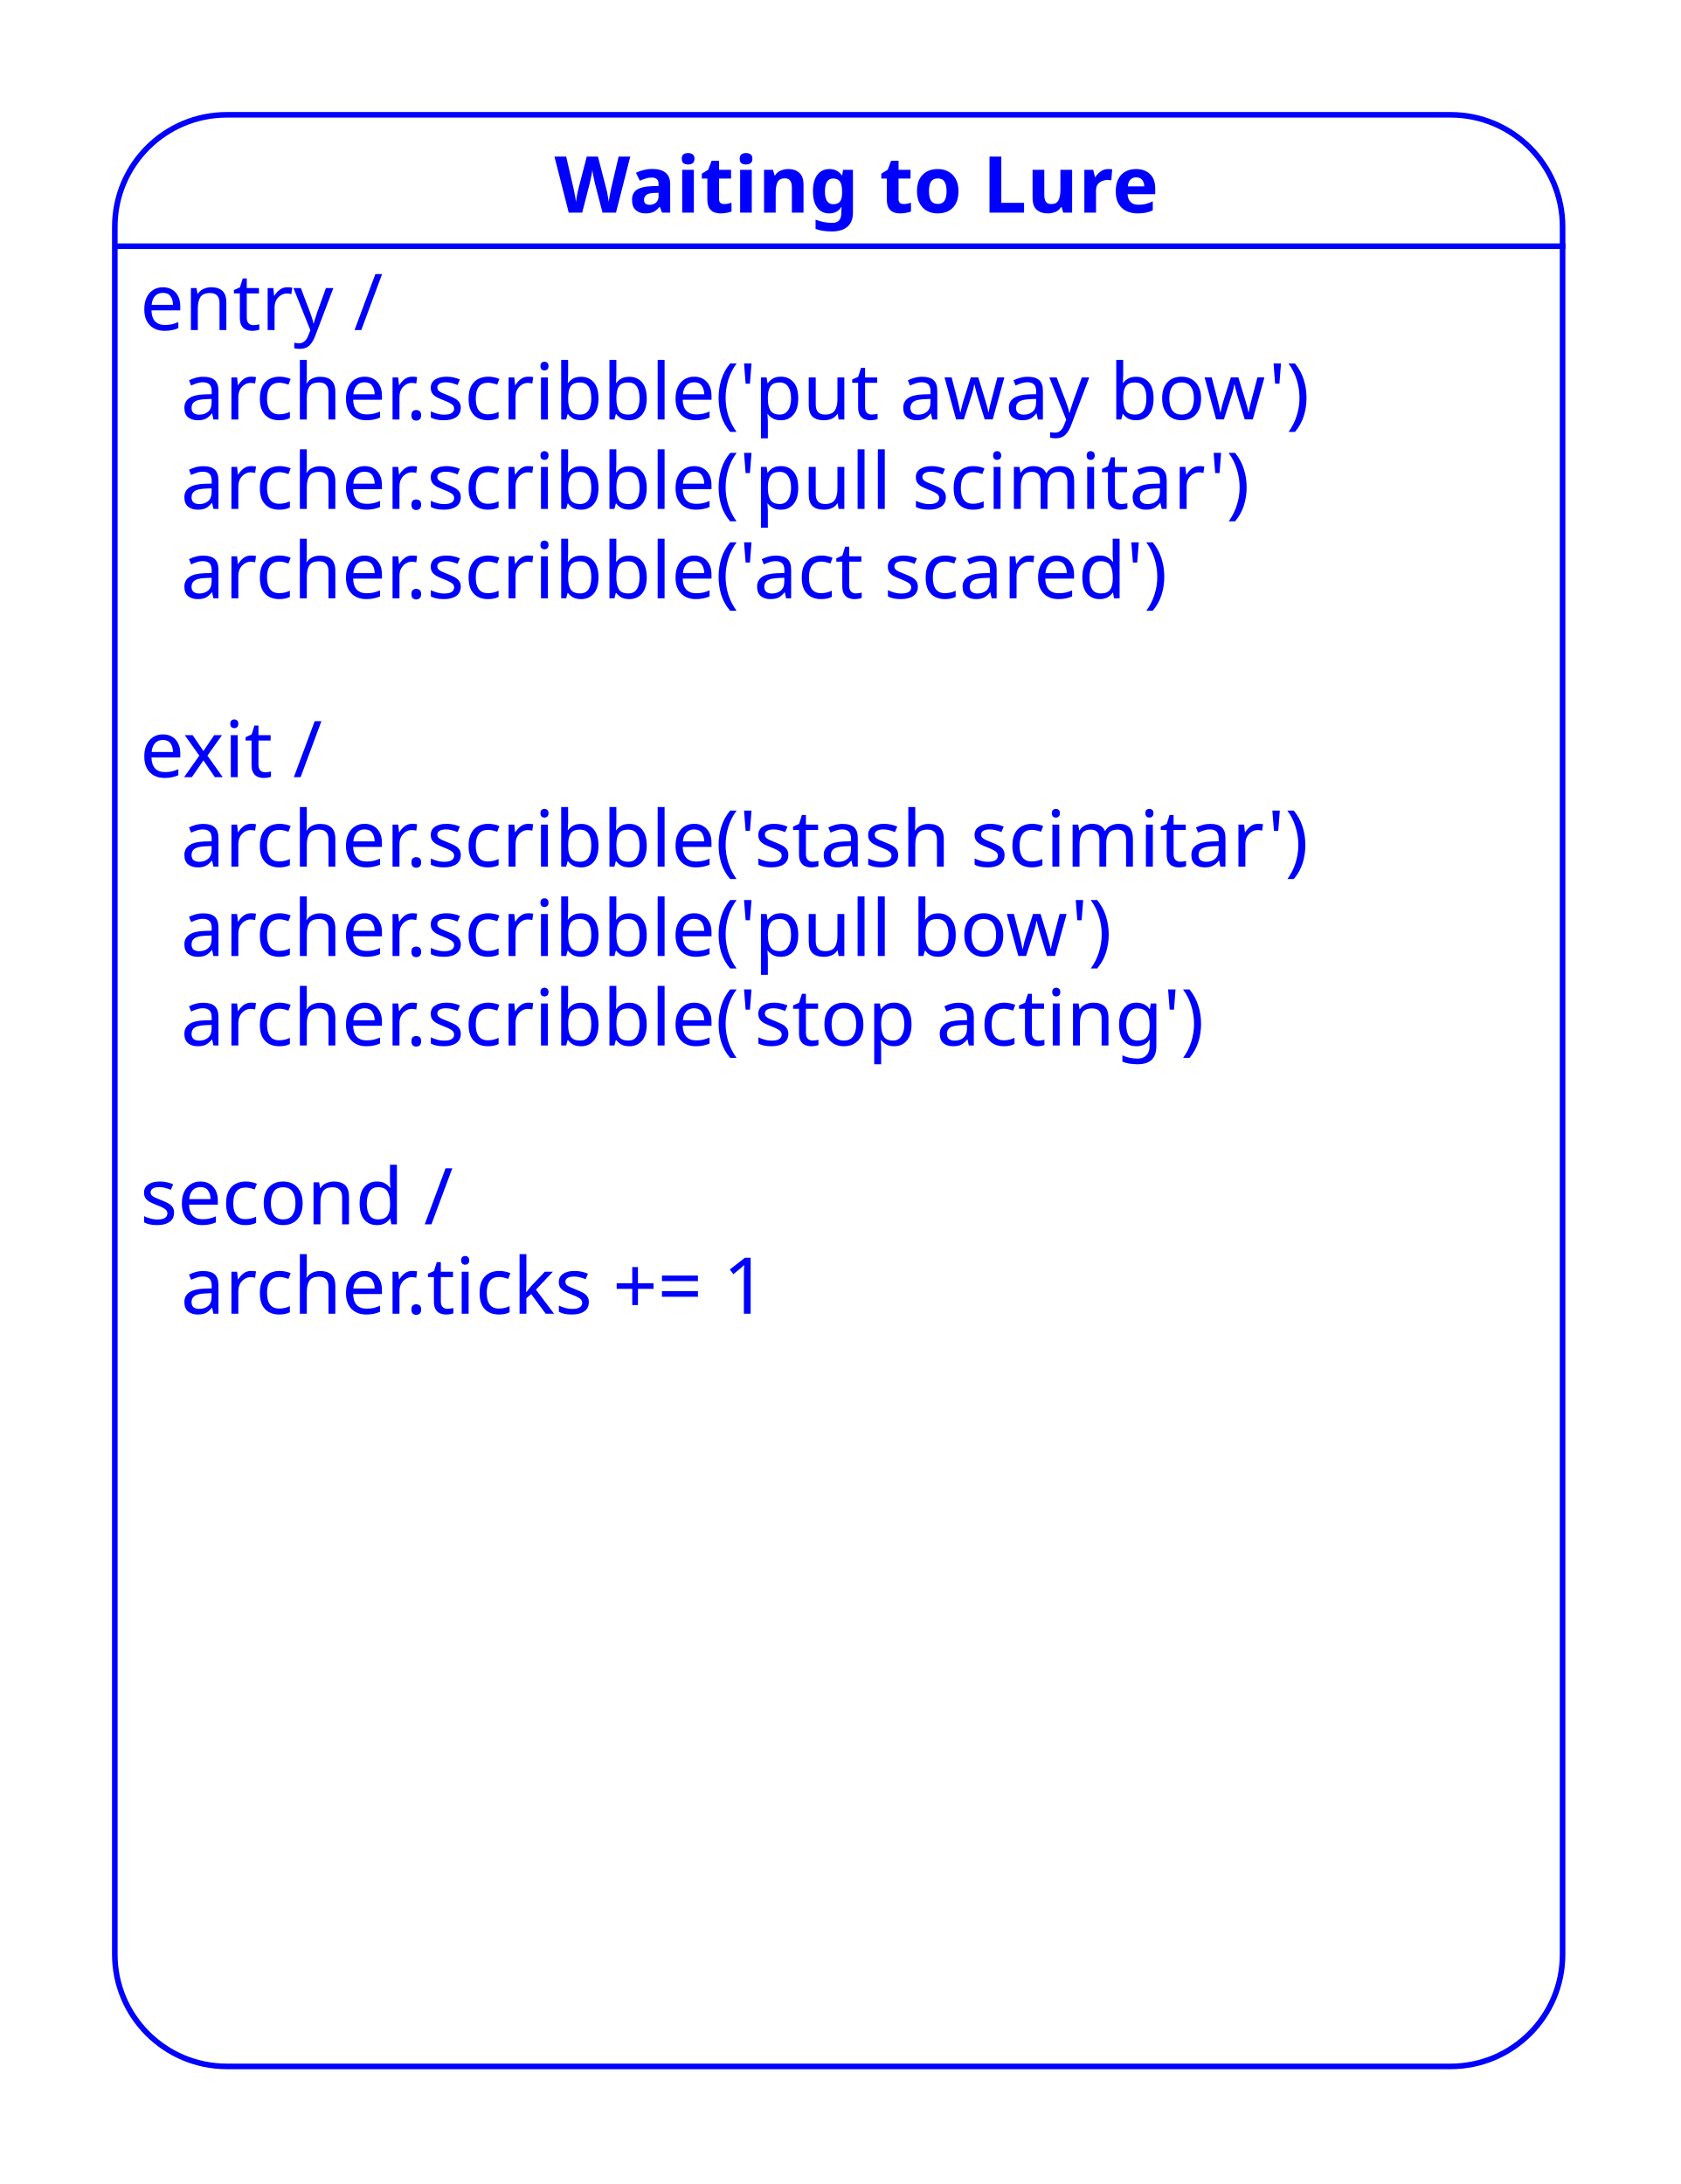
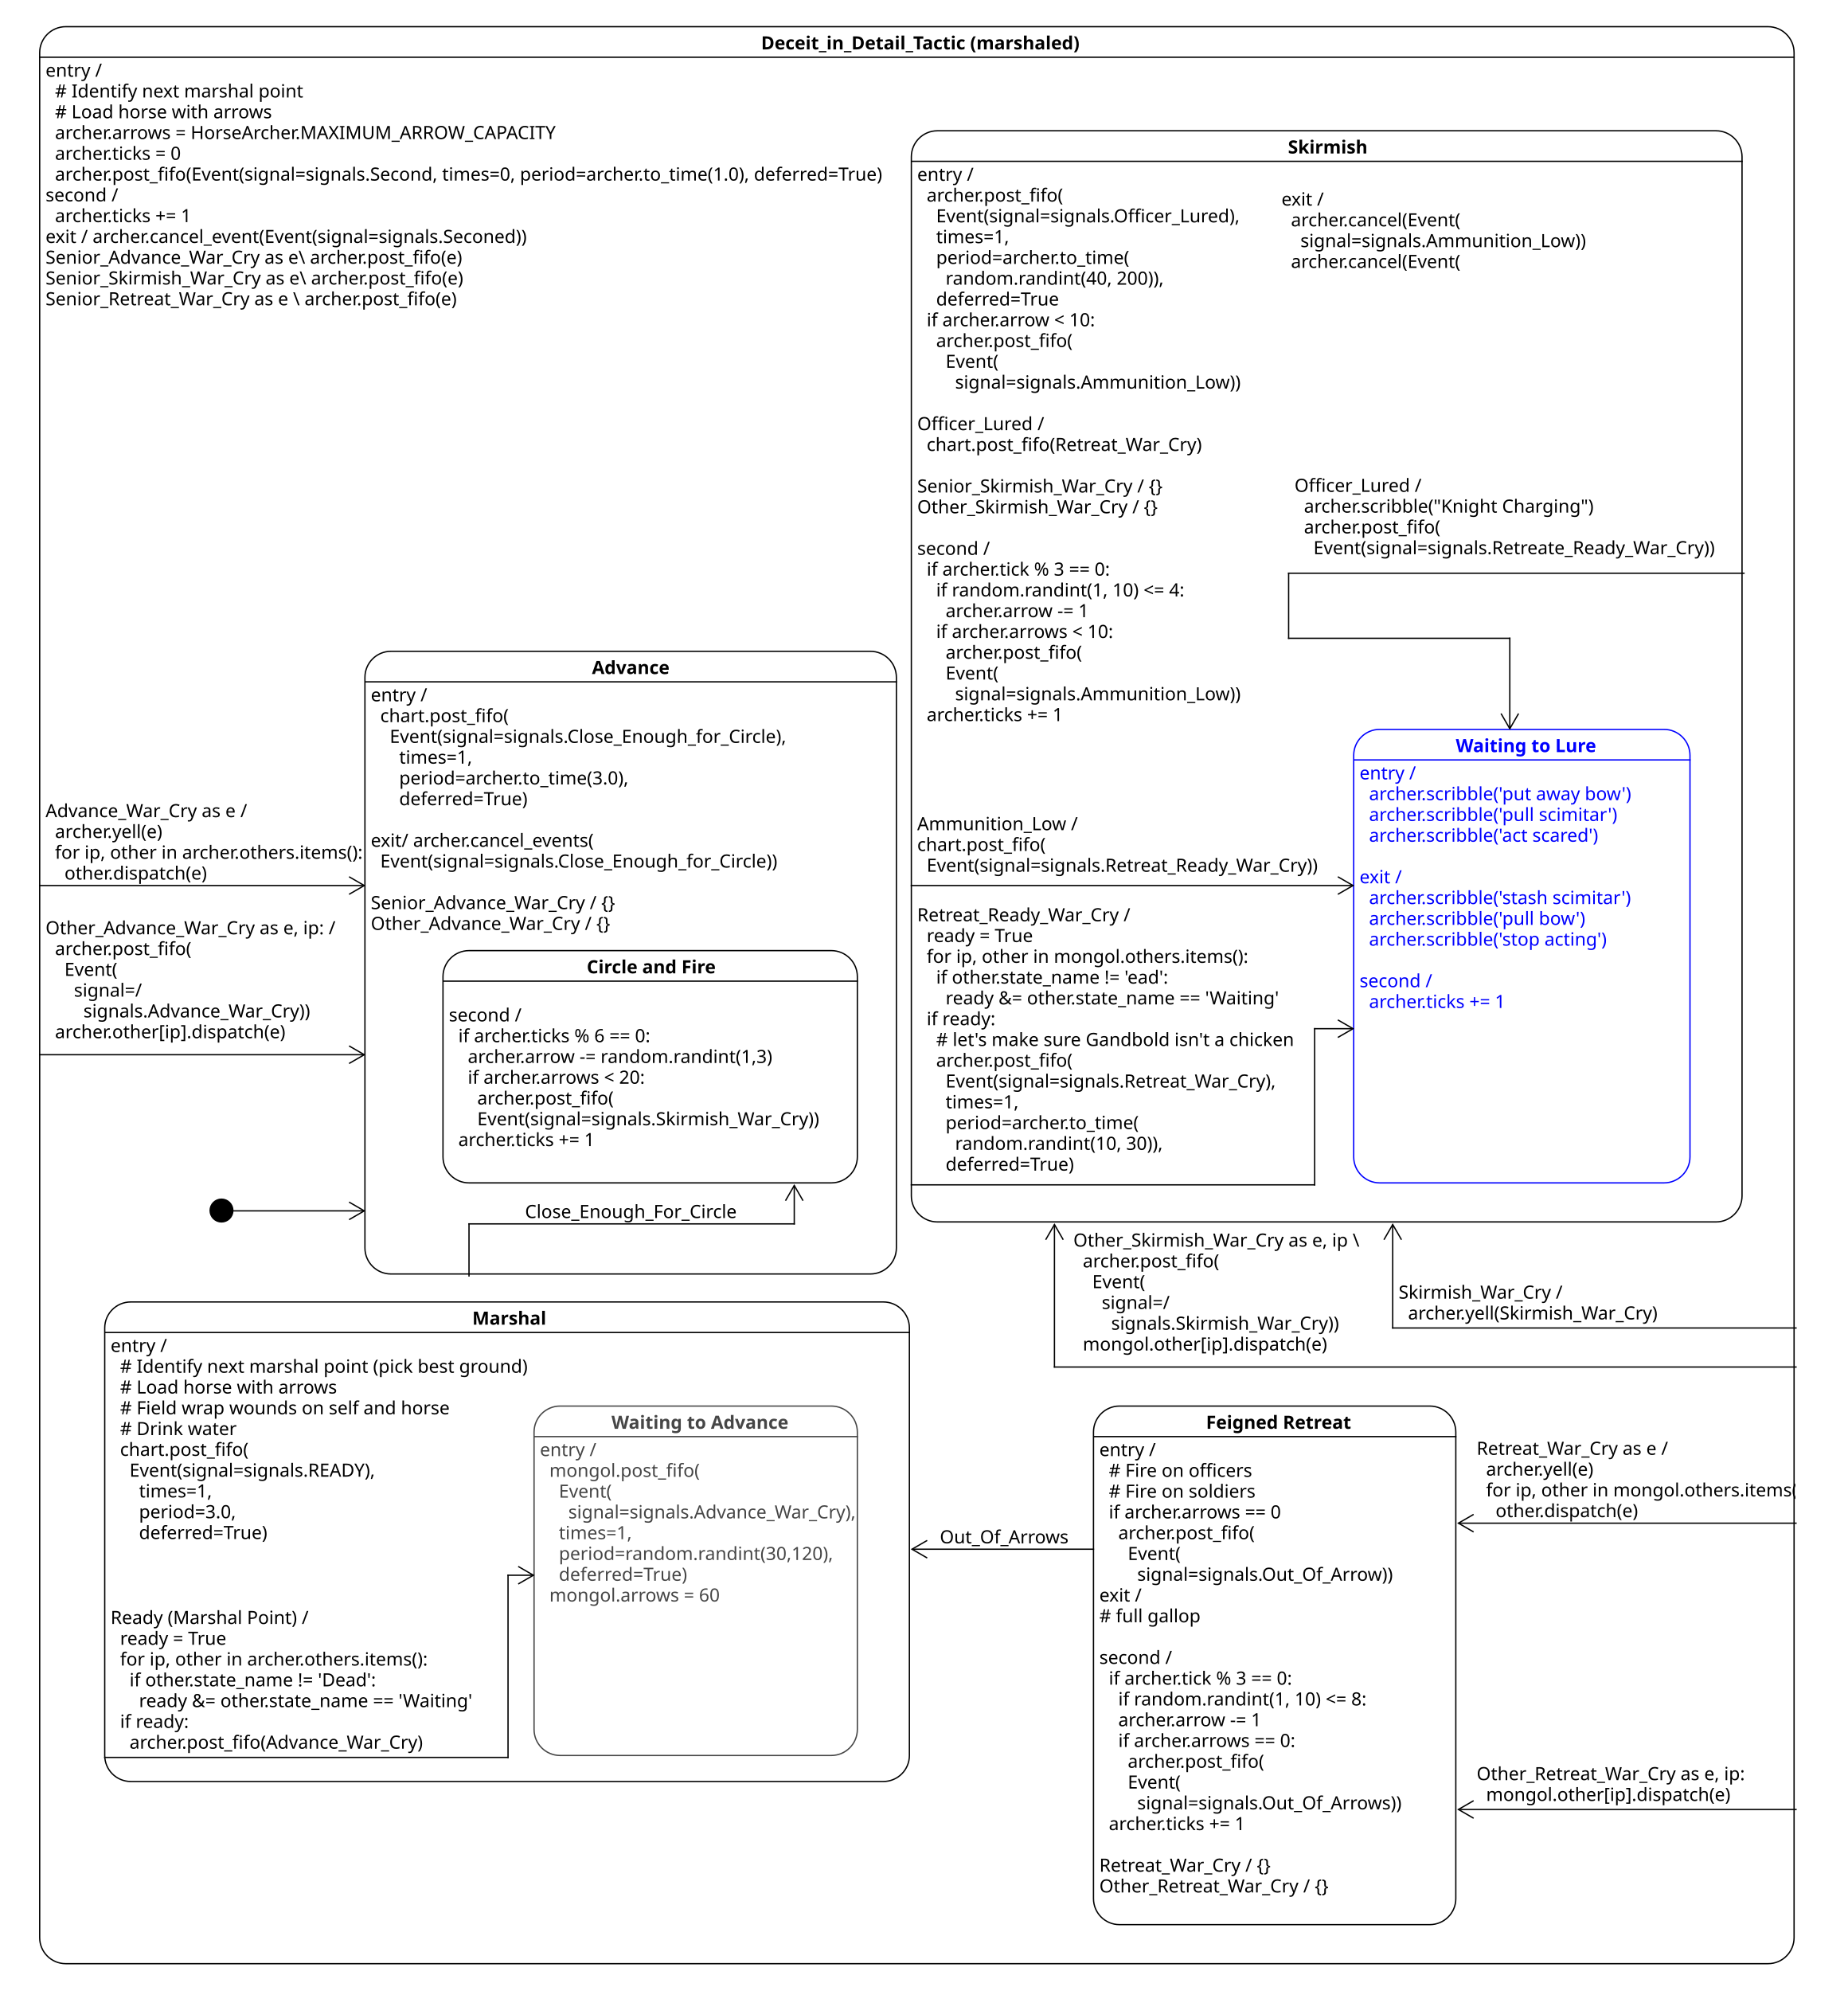
- <svg xmlns="http://www.w3.org/2000/svg" fill-opacity="1" color-rendering="auto" color-interpolation="auto" text-rendering="auto" stroke="black" stroke-linecap="square" width="300" stroke-miterlimit="10" shape-rendering="auto" stroke-opacity="1" fill="black" stroke-dasharray="none" font-weight="normal" stroke-width="1" viewBox="1070 520 300 390" height="390" font-family="'Dialog'" font-style="normal" stroke-linejoin="miter" font-size="12px" stroke-dashoffset="0" image-rendering="auto">
+ <svg xmlns="http://www.w3.org/2000/svg" fill-opacity="1" color-rendering="auto" color-interpolation="auto" text-rendering="auto" stroke="black" stroke-linecap="square" width="1420" stroke-miterlimit="10" shape-rendering="auto" stroke-opacity="1" fill="black" stroke-dasharray="none" font-weight="normal" stroke-width="1" viewBox="50 -20 1420 1530" height="1530" font-family="'Dialog'" font-style="normal" stroke-linejoin="miter" font-size="12px" stroke-dashoffset="0" image-rendering="auto">
  <defs id="genericDefs" />
  <g>
    <defs id="defs1">
      <clipPath clipPathUnits="userSpaceOnUse" id="clipPath1">
        <path d="M0 0 L2147483647 0 L2147483647 2147483647 L0 2147483647 L0 0 Z" />
      </clipPath>
      <clipPath clipPathUnits="userSpaceOnUse" id="clipPath2">
+         <path d="M0 0 L0 80 L350 80 L350 0 Z" />
+       </clipPath>
+       <clipPath clipPathUnits="userSpaceOnUse" id="clipPath3">
+         <path d="M0 0 L0 130 L320 130 L320 0 Z" />
+       </clipPath>
+       <clipPath clipPathUnits="userSpaceOnUse" id="clipPath4">
+         <path d="M0 0 L0 220 L320 220 L320 0 Z" />
+       </clipPath>
+       <clipPath clipPathUnits="userSpaceOnUse" id="clipPath5">
+         <path d="M0 0 L0 140 L250 140 L250 0 Z" />
+       </clipPath>
+       <clipPath clipPathUnits="userSpaceOnUse" id="clipPath6">
+         <path d="M0 0 L0 60 L230 60 L230 0 Z" />
+       </clipPath>
+       <clipPath clipPathUnits="userSpaceOnUse" id="clipPath7">
+         <path d="M0 0 L0 130 L250 130 L250 0 Z" />
+       </clipPath>
+       <clipPath clipPathUnits="userSpaceOnUse" id="clipPath8">
+         <path d="M0 0 L0 80 L250 80 L250 0 Z" />
+       </clipPath>
+       <clipPath clipPathUnits="userSpaceOnUse" id="clipPath9">
+         <path d="M0 0 L0 60 L220 60 L220 0 Z" />
+       </clipPath>
+       <clipPath clipPathUnits="userSpaceOnUse" id="clipPath10">
+         <path d="M0 0 L0 270 L250 270 L250 0 Z" />
+       </clipPath>
+       <clipPath clipPathUnits="userSpaceOnUse" id="clipPath11">
+         <path d="M0 0 L0 180 L320 180 L320 0 Z" />
+       </clipPath>
+       <clipPath clipPathUnits="userSpaceOnUse" id="clipPath12">
+         <path d="M0 0 L0 370 L620 370 L620 0 Z" />
+       </clipPath>
+       <clipPath clipPathUnits="userSpaceOnUse" id="clipPath13">
+         <path d="M0 0 L0 60 L320 60 L320 0 Z" />
+       </clipPath>
+       <clipPath clipPathUnits="userSpaceOnUse" id="clipPath14">
+         <path d="M0 0 L0 20 L20 20 L20 0 Z" />
+       </clipPath>
+       <clipPath clipPathUnits="userSpaceOnUse" id="clipPath15">
+         <path d="M0 0 L0 400 L280 400 L280 0 Z" />
+       </clipPath>
+       <clipPath clipPathUnits="userSpaceOnUse" id="clipPath16">
        <path d="M0 0 L0 350 L260 350 L260 0 Z" />
      </clipPath>
+       <clipPath clipPathUnits="userSpaceOnUse" id="clipPath17">
+         <path d="M0 0 L0 480 L410 480 L410 0 Z" />
+       </clipPath>
+       <clipPath clipPathUnits="userSpaceOnUse" id="clipPath18">
+         <path d="M0 0 L0 840 L640 840 L640 0 Z" />
+       </clipPath>
+       <clipPath clipPathUnits="userSpaceOnUse" id="clipPath19">
+         <path d="M0 0 L0 1490 L1350 1490 L1350 0 Z" />
+       </clipPath>
+       <clipPath clipPathUnits="userSpaceOnUse" id="clipPath20">
+         <path d="M0 0 L0 150 L380 150 L380 0 Z" />
+       </clipPath>
+       <clipPath clipPathUnits="userSpaceOnUse" id="clipPath21">
+         <path d="M0 0 L0 40 L290 40 L290 0 Z" />
+       </clipPath>
+       <clipPath clipPathUnits="userSpaceOnUse" id="clipPath22">
+         <path d="M0 0 L0 150 L600 150 L600 0 Z" />
+       </clipPath>
+       <clipPath clipPathUnits="userSpaceOnUse" id="clipPath23">
+         <path d="M0 0 L0 60 L280 60 L280 0 Z" />
+       </clipPath>
+       <clipPath clipPathUnits="userSpaceOnUse" id="clipPath24">
+         <path d="M0 0 L0 120 L340 120 L340 0 Z" />
+       </clipPath>
+       <clipPath clipPathUnits="userSpaceOnUse" id="clipPath25">
+         <path d="M0 0 L0 170 L360 170 L360 0 Z" />
+       </clipPath>
+       <clipPath clipPathUnits="userSpaceOnUse" id="clipPath26">
+         <path d="M0 0 L0 150 L370 150 L370 0 Z" />
+       </clipPath>
+       <clipPath clipPathUnits="userSpaceOnUse" id="clipPath27">
+         <path d="M0 0 L0 100 L280 100 L280 0 Z" />
+       </clipPath>
+       <clipPath clipPathUnits="userSpaceOnUse" id="clipPath28">
+         <path d="M0 0 L0 40 L170 40 L170 0 Z" />
+       </clipPath>
+       <clipPath clipPathUnits="userSpaceOnUse" id="clipPath29">
+         <path d="M0 0 L0 30 L140 30 L140 0 Z" />
+       </clipPath>
+       <clipPath clipPathUnits="userSpaceOnUse" id="clipPath30">
+         <path d="M0 0 L0 40 L370 40 L370 0 Z" />
+       </clipPath>
+       <clipPath clipPathUnits="userSpaceOnUse" id="clipPath31">
+         <path d="M0 0 L0 50 L280 50 L280 0 Z" />
+       </clipPath>
    </defs>
+     <g font-family="sans-serif" font-size="14px" transform="translate(1030,120)">
+       <text x="5" xml:space="preserve" y="17.969" clip-path="url(#clipPath2)" stroke="none">exit /</text>
+       <text x="5" xml:space="preserve" y="33.938" clip-path="url(#clipPath2)" stroke="none">  archer.cancel(Event(</text>
+       <text x="5" xml:space="preserve" y="49.906" clip-path="url(#clipPath2)" stroke="none">    signal=signals.Ammunition_Low))</text>
+       <text x="5" xml:space="preserve" y="65.875" clip-path="url(#clipPath2)" stroke="none">  archer.cancel(Event(</text>
+       <text x="5" xml:space="preserve" y="81.844" clip-path="url(#clipPath2)" stroke="none">    </text>
+     </g>
+     <g font-family="sans-serif" font-size="14px" transform="translate(1040,340)">
+       <text x="5" xml:space="preserve" y="17.969" clip-path="url(#clipPath2)" stroke="none">Officer_Lured /</text>
+       <text x="5" xml:space="preserve" y="33.938" clip-path="url(#clipPath2)" stroke="none">  archer.scribble("Knight Charging")</text>
+       <text x="5" xml:space="preserve" y="49.906" clip-path="url(#clipPath2)" stroke="none">  archer.post_fifo(</text>
+       <text x="5" xml:space="preserve" y="65.875" clip-path="url(#clipPath2)" stroke="none">    Event(signal=signals.Retreate_Ready_War_Cry))</text>
+     </g>
+     <g font-family="sans-serif" font-size="14px" transform="translate(130,1210)">
+       <text x="5" xml:space="preserve" y="17.969" clip-path="url(#clipPath3)" stroke="none">Ready (Marshal Point) /</text>
+       <text x="5" xml:space="preserve" y="33.938" clip-path="url(#clipPath3)" stroke="none">  ready = True</text>
+       <text x="5" xml:space="preserve" y="49.906" clip-path="url(#clipPath3)" stroke="none">  for ip, other in archer.others.items():</text>
+       <text x="5" xml:space="preserve" y="65.875" clip-path="url(#clipPath3)" stroke="none">    if other.state_name != 'Dead':</text>
+       <text x="5" xml:space="preserve" y="81.844" clip-path="url(#clipPath3)" stroke="none">      ready &amp;= other.state_name == 'Waiting'</text>
+       <text x="5" xml:space="preserve" y="97.812" clip-path="url(#clipPath3)" stroke="none">  if ready:</text>
+       <text x="5" xml:space="preserve" y="113.781" clip-path="url(#clipPath3)" stroke="none">    archer.post_fifo(Advance_War_Cry)</text>
+     </g>
+     <g font-family="sans-serif" font-size="14px" transform="translate(750,670)">
+       <text x="5" xml:space="preserve" y="17.969" clip-path="url(#clipPath4)" stroke="none">Retreat_Ready_War_Cry /</text>
+       <text x="5" xml:space="preserve" y="33.938" clip-path="url(#clipPath4)" stroke="none">  ready = True</text>
+       <text x="5" xml:space="preserve" y="49.906" clip-path="url(#clipPath4)" stroke="none">  for ip, other in mongol.others.items():</text>
+       <text x="5" xml:space="preserve" y="65.875" clip-path="url(#clipPath4)" stroke="none">    if other.state_name != 'ead':</text>
+       <text x="5" xml:space="preserve" y="81.844" clip-path="url(#clipPath4)" stroke="none">      ready &amp;= other.state_name == 'Waiting'</text>
+       <text x="5" xml:space="preserve" y="97.812" clip-path="url(#clipPath4)" stroke="none">  if ready:</text>
+       <text x="5" xml:space="preserve" y="113.781" clip-path="url(#clipPath4)" stroke="none">    # let's make sure Gandbold isn't a chicken</text>
+       <text x="5" xml:space="preserve" y="129.75" clip-path="url(#clipPath4)" stroke="none">    archer.post_fifo(</text>
+       <text x="5" xml:space="preserve" y="145.719" clip-path="url(#clipPath4)" stroke="none">      Event(signal=signals.Retreat_War_Cry),</text>
+       <text x="5" xml:space="preserve" y="161.688" clip-path="url(#clipPath4)" stroke="none">      times=1,</text>
+       <text x="5" xml:space="preserve" y="177.656" clip-path="url(#clipPath4)" stroke="none">      period=archer.to_time(</text>
+       <text x="5" xml:space="preserve" y="193.625" clip-path="url(#clipPath4)" stroke="none">        random.randint(10, 30)),</text>
+       <text x="5" xml:space="preserve" y="209.594" clip-path="url(#clipPath4)" stroke="none">      deferred=True)</text>
+     </g>
+     <g font-family="sans-serif" font-size="14px" transform="translate(80,680)">
+       <text x="5" xml:space="preserve" y="17.969" clip-path="url(#clipPath5)" stroke="none">Other_Advance_War_Cry as e, ip: /</text>
+       <text x="5" xml:space="preserve" y="33.938" clip-path="url(#clipPath5)" stroke="none">  archer.post_fifo(</text>
+       <text x="5" xml:space="preserve" y="49.906" clip-path="url(#clipPath5)" stroke="none">    Event(</text>
+       <text x="5" xml:space="preserve" y="65.875" clip-path="url(#clipPath5)" stroke="none">      signal=/</text>
+       <text x="5" xml:space="preserve" y="81.844" clip-path="url(#clipPath5)" stroke="none">        signals.Advance_War_Cry))</text>
+       <text x="5" xml:space="preserve" y="97.812" clip-path="url(#clipPath5)" stroke="none">  archer.other[ip].dispatch(e)</text>
+     </g>
+     <g font-family="sans-serif" font-size="14px" transform="translate(1180,1330)">
+       <text x="5" xml:space="preserve" y="17.969" clip-path="url(#clipPath6)" stroke="none">Other_Retreat_War_Cry as e, ip:</text>
+       <text x="5" xml:space="preserve" y="33.938" clip-path="url(#clipPath6)" stroke="none">  mongol.other[ip].dispatch(e)</text>
+     </g>
+     <g font-family="sans-serif" font-size="14px" transform="translate(870,920)">
+       <text x="5" xml:space="preserve" y="17.969" clip-path="url(#clipPath7)" stroke="none">Other_Skirmish_War_Cry as e, ip \</text>
+       <text x="5" xml:space="preserve" y="33.938" clip-path="url(#clipPath7)" stroke="none">  archer.post_fifo(</text>
+       <text x="5" xml:space="preserve" y="49.906" clip-path="url(#clipPath7)" stroke="none">    Event(</text>
+       <text x="5" xml:space="preserve" y="65.875" clip-path="url(#clipPath7)" stroke="none">      signal=/</text>
+       <text x="5" xml:space="preserve" y="81.844" clip-path="url(#clipPath7)" stroke="none">        signals.Skirmish_War_Cry))</text>
+       <text x="5" xml:space="preserve" y="97.812" clip-path="url(#clipPath7)" stroke="none">  mongol.other[ip].dispatch(e)</text>
+     </g>
+     <g font-family="sans-serif" font-size="14px" transform="translate(1180,1080)">
+       <text x="5" xml:space="preserve" y="17.969" clip-path="url(#clipPath8)" stroke="none">Retreat_War_Cry as e /</text>
+       <text x="5" xml:space="preserve" y="33.938" clip-path="url(#clipPath8)" stroke="none">  archer.yell(e)</text>
+       <text x="5" xml:space="preserve" y="49.906" clip-path="url(#clipPath8)" stroke="none">  for ip, other in mongol.others.items()</text>
+       <text x="5" xml:space="preserve" y="65.875" clip-path="url(#clipPath8)" stroke="none">    other.dispatch(e)</text>
+     </g>
+     <g font-family="sans-serif" font-size="14px" transform="translate(1120,960)">
+       <text x="5" xml:space="preserve" y="17.969" clip-path="url(#clipPath9)" stroke="none">Skirmish_War_Cry /</text>
+       <text x="5" xml:space="preserve" y="33.938" clip-path="url(#clipPath9)" stroke="none">  archer.yell(Skirmish_War_Cry)</text>
+     </g>
+     <g font-family="sans-serif" font-size="14px" transform="translate(80,590)">
+       <text x="5" xml:space="preserve" y="17.969" clip-path="url(#clipPath8)" stroke="none">Advance_War_Cry as e /</text>
+       <text x="5" xml:space="preserve" y="33.938" clip-path="url(#clipPath8)" stroke="none">  archer.yell(e)</text>
+       <text x="5" xml:space="preserve" y="49.906" clip-path="url(#clipPath8)" stroke="none">  for ip, other in archer.others.items():</text>
+       <text x="5" xml:space="preserve" y="65.875" clip-path="url(#clipPath8)" stroke="none">    other.dispatch(e)</text>
+     </g>
+     <g fill="rgb(255,255,255)" fill-opacity="0" transform="translate(460,1060)" stroke-opacity="0" stroke="rgb(255,255,255)">
+       <rect x="0.5" y="0.5" clip-path="url(#clipPath10)" width="248.5" rx="20" ry="20" height="268.5" stroke="none" />
+     </g>
+     <g fill="rgb(70,70,70)" transform="translate(460,1060)" stroke="rgb(70,70,70)">
+       <rect x="0.5" y="0.5" clip-path="url(#clipPath10)" fill="none" width="248.5" rx="20" ry="20" height="268.5" />
+       <text x="60" font-size="14px" y="17.969" clip-path="url(#clipPath10)" font-family="sans-serif" stroke="none" font-weight="bold" xml:space="preserve">Waiting to Advance</text>
+       <path fill="none" d="M1 23.969 L249 23.969" clip-path="url(#clipPath10)" />
+       <text x="5" font-size="14px" y="38.938" clip-path="url(#clipPath10)" font-family="sans-serif" stroke="none" xml:space="preserve">entry /</text>
+       <text x="5" font-size="14px" y="54.906" clip-path="url(#clipPath10)" font-family="sans-serif" stroke="none" xml:space="preserve">  mongol.post_fifo(</text>
+       <text x="5" font-size="14px" y="70.875" clip-path="url(#clipPath10)" font-family="sans-serif" stroke="none" xml:space="preserve">    Event(</text>
+       <text x="5" font-size="14px" y="86.844" clip-path="url(#clipPath10)" font-family="sans-serif" stroke="none" xml:space="preserve">      signal=signals.Advance_War_Cry),</text>
+       <text x="5" font-size="14px" y="102.812" clip-path="url(#clipPath10)" font-family="sans-serif" stroke="none" xml:space="preserve">    times=1,</text>
+       <text x="5" font-size="14px" y="118.781" clip-path="url(#clipPath10)" font-family="sans-serif" stroke="none" xml:space="preserve">    period=random.randint(30,120),</text>
+       <text x="5" font-size="14px" y="134.75" clip-path="url(#clipPath10)" font-family="sans-serif" stroke="none" xml:space="preserve">    deferred=True)</text>
+       <text x="5" font-size="14px" y="150.719" clip-path="url(#clipPath10)" font-family="sans-serif" stroke="none" xml:space="preserve">  mongol.arrows = 60</text>
+       <text x="5" font-size="14px" y="182.656" clip-path="url(#clipPath10)" font-family="sans-serif" stroke="none" xml:space="preserve">  </text>
+     </g>
+     <g fill="rgb(255,255,255)" fill-opacity="0" transform="translate(390,710)" stroke-opacity="0" stroke="rgb(255,255,255)">
+       <rect x="0.5" y="0.5" clip-path="url(#clipPath11)" width="318.5" rx="20" ry="20" height="178.5" stroke="none" />
+     </g>
+     <g transform="translate(390,710)">
+       <rect x="0.5" y="0.5" clip-path="url(#clipPath11)" fill="none" width="318.5" rx="20" ry="20" height="178.5" />
+       <text x="111" font-size="14px" y="17.969" clip-path="url(#clipPath11)" font-family="sans-serif" stroke="none" font-weight="bold" xml:space="preserve">Circle and Fire</text>
+       <path fill="none" d="M1 23.969 L319 23.969" clip-path="url(#clipPath11)" />
+       <text x="5" font-size="14px" y="38.938" clip-path="url(#clipPath11)" font-family="sans-serif" stroke="none" xml:space="preserve">   </text>
+       <text x="5" font-size="14px" y="54.906" clip-path="url(#clipPath11)" font-family="sans-serif" stroke="none" xml:space="preserve">second /</text>
+       <text x="5" font-size="14px" y="70.875" clip-path="url(#clipPath11)" font-family="sans-serif" stroke="none" xml:space="preserve">  if archer.ticks % 6 == 0:</text>
+       <text x="5" font-size="14px" y="86.844" clip-path="url(#clipPath11)" font-family="sans-serif" stroke="none" xml:space="preserve">    archer.arrow -= random.randint(1,3)</text>
+       <text x="5" font-size="14px" y="102.812" clip-path="url(#clipPath11)" font-family="sans-serif" stroke="none" xml:space="preserve">    if archer.arrows &lt; 20:</text>
+       <text x="5" font-size="14px" y="118.781" clip-path="url(#clipPath11)" font-family="sans-serif" stroke="none" xml:space="preserve">      archer.post_fifo(</text>
+       <text x="5" font-size="14px" y="134.75" clip-path="url(#clipPath11)" font-family="sans-serif" stroke="none" xml:space="preserve">      Event(signal=signals.Skirmish_War_Cry))</text>
+       <text x="5" font-size="14px" y="150.719" clip-path="url(#clipPath11)" font-family="sans-serif" stroke="none" xml:space="preserve">  archer.ticks += 1  </text>
+     </g>
+     <g fill="rgb(255,255,255)" fill-opacity="0" transform="translate(130,980)" stroke-opacity="0" stroke="rgb(255,255,255)">
+       <rect x="0.5" y="0.5" clip-path="url(#clipPath12)" width="618.5" rx="20" ry="20" height="368.5" stroke="none" />
+     </g>
+     <g transform="translate(130,980)">
+       <rect x="0.5" y="0.5" clip-path="url(#clipPath12)" fill="none" width="618.5" rx="20" ry="20" height="368.5" />
+       <text x="283" font-size="14px" y="17.969" clip-path="url(#clipPath12)" font-family="sans-serif" stroke="none" font-weight="bold" xml:space="preserve">Marshal</text>
+       <path fill="none" d="M1 23.969 L619 23.969" clip-path="url(#clipPath12)" />
+       <text x="5" font-size="14px" y="38.938" clip-path="url(#clipPath12)" font-family="sans-serif" stroke="none" xml:space="preserve">entry / </text>
+       <text x="5" font-size="14px" y="54.906" clip-path="url(#clipPath12)" font-family="sans-serif" stroke="none" xml:space="preserve">  # Identify next marshal point (pick best ground)</text>
+       <text x="5" font-size="14px" y="70.875" clip-path="url(#clipPath12)" font-family="sans-serif" stroke="none" xml:space="preserve">  # Load horse with arrows</text>
+       <text x="5" font-size="14px" y="86.844" clip-path="url(#clipPath12)" font-family="sans-serif" stroke="none" xml:space="preserve">  # Field wrap wounds on self and horse</text>
+       <text x="5" font-size="14px" y="102.812" clip-path="url(#clipPath12)" font-family="sans-serif" stroke="none" xml:space="preserve">  # Drink water</text>
+       <text x="5" font-size="14px" y="118.781" clip-path="url(#clipPath12)" font-family="sans-serif" stroke="none" xml:space="preserve">  chart.post_fifo(</text>
+       <text x="5" font-size="14px" y="134.75" clip-path="url(#clipPath12)" font-family="sans-serif" stroke="none" xml:space="preserve">    Event(signal=signals.READY),</text>
+       <text x="5" font-size="14px" y="150.719" clip-path="url(#clipPath12)" font-family="sans-serif" stroke="none" xml:space="preserve">      times=1,</text>
+       <text x="5" font-size="14px" y="166.688" clip-path="url(#clipPath12)" font-family="sans-serif" stroke="none" xml:space="preserve">      period=3.0,</text>
+       <text x="5" font-size="14px" y="182.656" clip-path="url(#clipPath12)" font-family="sans-serif" stroke="none" xml:space="preserve">      deferred=True)</text>
+     </g>
+     <g font-family="sans-serif" font-size="14px" transform="translate(750,600)">
+       <text x="5" xml:space="preserve" y="17.969" clip-path="url(#clipPath13)" stroke="none">Ammunition_Low /</text>
+       <text x="5" xml:space="preserve" y="33.938" clip-path="url(#clipPath13)" stroke="none">chart.post_fifo(</text>
+       <text x="5" xml:space="preserve" y="49.906" clip-path="url(#clipPath13)" stroke="none">  Event(signal=signals.Retreat_Ready_War_Cry))</text>
+     </g>
+     <g transform="translate(210,900)">
+       <circle r="8.75" clip-path="url(#clipPath14)" cx="10.25" cy="10.25" stroke="none" />
+       <circle fill="none" r="8.75" clip-path="url(#clipPath14)" cx="10.25" cy="10.25" />
+     </g>
+     <g fill="rgb(255,255,255)" fill-opacity="0" transform="translate(890,1060)" stroke-opacity="0" stroke="rgb(255,255,255)">
+       <rect x="0.5" y="0.5" clip-path="url(#clipPath15)" width="278.5" rx="20" ry="20" height="398.5" stroke="none" />
+     </g>
+     <g transform="translate(890,1060)">
+       <rect x="0.5" y="0.5" clip-path="url(#clipPath15)" fill="none" width="278.5" rx="20" ry="20" height="398.5" />
+       <text x="87" font-size="14px" y="17.969" clip-path="url(#clipPath15)" font-family="sans-serif" stroke="none" font-weight="bold" xml:space="preserve">Feigned Retreat</text>
+       <path fill="none" d="M1 23.969 L279 23.969" clip-path="url(#clipPath15)" />
+       <text x="5" font-size="14px" y="38.938" clip-path="url(#clipPath15)" font-family="sans-serif" stroke="none" xml:space="preserve">entry / </text>
+       <text x="5" font-size="14px" y="54.906" clip-path="url(#clipPath15)" font-family="sans-serif" stroke="none" xml:space="preserve">  # Fire on officers</text>
+       <text x="5" font-size="14px" y="70.875" clip-path="url(#clipPath15)" font-family="sans-serif" stroke="none" xml:space="preserve">  # Fire on soldiers</text>
+       <text x="5" font-size="14px" y="86.844" clip-path="url(#clipPath15)" font-family="sans-serif" stroke="none" xml:space="preserve">  if archer.arrows == 0</text>
+       <text x="5" font-size="14px" y="102.812" clip-path="url(#clipPath15)" font-family="sans-serif" stroke="none" xml:space="preserve">    archer.post_fifo(</text>
+       <text x="5" font-size="14px" y="118.781" clip-path="url(#clipPath15)" font-family="sans-serif" stroke="none" xml:space="preserve">      Event(</text>
+       <text x="5" font-size="14px" y="134.75" clip-path="url(#clipPath15)" font-family="sans-serif" stroke="none" xml:space="preserve">        signal=signals.Out_Of_Arrow))</text>
+       <text x="5" font-size="14px" y="150.719" clip-path="url(#clipPath15)" font-family="sans-serif" stroke="none" xml:space="preserve">exit /</text>
+       <text x="5" font-size="14px" y="166.688" clip-path="url(#clipPath15)" font-family="sans-serif" stroke="none" xml:space="preserve"># full gallop</text>
+       <text x="5" font-size="14px" y="198.625" clip-path="url(#clipPath15)" font-family="sans-serif" stroke="none" xml:space="preserve">second /</text>
+       <text x="5" font-size="14px" y="214.594" clip-path="url(#clipPath15)" font-family="sans-serif" stroke="none" xml:space="preserve">  if archer.tick % 3 == 0:</text>
+       <text x="5" font-size="14px" y="230.562" clip-path="url(#clipPath15)" font-family="sans-serif" stroke="none" xml:space="preserve">    if random.randint(1, 10) &lt;= 8:</text>
+       <text x="5" font-size="14px" y="246.531" clip-path="url(#clipPath15)" font-family="sans-serif" stroke="none" xml:space="preserve">    archer.arrow -= 1</text>
+       <text x="5" font-size="14px" y="262.5" clip-path="url(#clipPath15)" font-family="sans-serif" stroke="none" xml:space="preserve">    if archer.arrows == 0:</text>
+       <text x="5" font-size="14px" y="278.469" clip-path="url(#clipPath15)" font-family="sans-serif" stroke="none" xml:space="preserve">      archer.post_fifo(</text>
+       <text x="5" font-size="14px" y="294.438" clip-path="url(#clipPath15)" font-family="sans-serif" stroke="none" xml:space="preserve">      Event(</text>
+       <text x="5" font-size="14px" y="310.406" clip-path="url(#clipPath15)" font-family="sans-serif" stroke="none" xml:space="preserve">        signal=signals.Out_Of_Arrows))</text>
+       <text x="5" font-size="14px" y="326.375" clip-path="url(#clipPath15)" font-family="sans-serif" stroke="none" xml:space="preserve">  archer.ticks += 1          </text>
+       <text x="5" font-size="14px" y="358.312" clip-path="url(#clipPath15)" font-family="sans-serif" stroke="none" xml:space="preserve">Retreat_War_Cry / {}</text>
+       <text x="5" font-size="14px" y="374.281" clip-path="url(#clipPath15)" font-family="sans-serif" stroke="none" xml:space="preserve">Other_Retreat_War_Cry / {}</text>
+     </g>
    <g fill="rgb(255,255,255)" fill-opacity="0" transform="translate(1090,540)" stroke-opacity="0" stroke="rgb(255,255,255)">
-       <rect x="0.5" y="0.5" clip-path="url(#clipPath2)" width="258.5" rx="20" ry="20" height="348.5" stroke="none" />
+       <rect x="0.5" y="0.5" clip-path="url(#clipPath16)" width="258.5" rx="20" ry="20" height="348.5" stroke="none" />
    </g>
    <g fill="blue" transform="translate(1090,540)" stroke="blue">
-       <rect x="0.5" y="0.5" clip-path="url(#clipPath2)" fill="none" width="258.5" rx="20" ry="20" height="348.5" />
-       <text x="79" font-size="14px" y="17.969" clip-path="url(#clipPath2)" font-family="sans-serif" stroke="none" font-weight="bold" xml:space="preserve">Waiting to Lure</text>
-       <path fill="none" d="M1 23.969 L259 23.969" clip-path="url(#clipPath2)" />
-       <text x="5" font-size="14px" y="38.938" clip-path="url(#clipPath2)" font-family="sans-serif" stroke="none" xml:space="preserve">entry /</text>
-       <text x="5" font-size="14px" y="54.906" clip-path="url(#clipPath2)" font-family="sans-serif" stroke="none" xml:space="preserve">  archer.scribble('put away bow')</text>
-       <text x="5" font-size="14px" y="70.875" clip-path="url(#clipPath2)" font-family="sans-serif" stroke="none" xml:space="preserve">  archer.scribble('pull scimitar')</text>
-       <text x="5" font-size="14px" y="86.844" clip-path="url(#clipPath2)" font-family="sans-serif" stroke="none" xml:space="preserve">  archer.scribble('act scared')</text>
-       <text x="5" font-size="14px" y="118.781" clip-path="url(#clipPath2)" font-family="sans-serif" stroke="none" xml:space="preserve">exit /</text>
-       <text x="5" font-size="14px" y="134.75" clip-path="url(#clipPath2)" font-family="sans-serif" stroke="none" xml:space="preserve">  archer.scribble('stash scimitar')</text>
-       <text x="5" font-size="14px" y="150.719" clip-path="url(#clipPath2)" font-family="sans-serif" stroke="none" xml:space="preserve">  archer.scribble('pull bow')</text>
-       <text x="5" font-size="14px" y="166.688" clip-path="url(#clipPath2)" font-family="sans-serif" stroke="none" xml:space="preserve">  archer.scribble('stop acting')</text>
-       <text x="5" font-size="14px" y="182.656" clip-path="url(#clipPath2)" font-family="sans-serif" stroke="none" xml:space="preserve">  </text>
-       <text x="5" font-size="14px" y="198.625" clip-path="url(#clipPath2)" font-family="sans-serif" stroke="none" xml:space="preserve">second /</text>
-       <text x="5" font-size="14px" y="214.594" clip-path="url(#clipPath2)" font-family="sans-serif" stroke="none" xml:space="preserve">  archer.ticks += 1</text>
-       <text x="5" font-size="14px" y="246.531" clip-path="url(#clipPath2)" font-family="sans-serif" stroke="none" xml:space="preserve">  </text>
+       <rect x="0.5" y="0.5" clip-path="url(#clipPath16)" fill="none" width="258.5" rx="20" ry="20" height="348.5" />
+       <text x="79" font-size="14px" y="17.969" clip-path="url(#clipPath16)" font-family="sans-serif" stroke="none" font-weight="bold" xml:space="preserve">Waiting to Lure</text>
+       <path fill="none" d="M1 23.969 L259 23.969" clip-path="url(#clipPath16)" />
+       <text x="5" font-size="14px" y="38.938" clip-path="url(#clipPath16)" font-family="sans-serif" stroke="none" xml:space="preserve">entry /</text>
+       <text x="5" font-size="14px" y="54.906" clip-path="url(#clipPath16)" font-family="sans-serif" stroke="none" xml:space="preserve">  archer.scribble('put away bow')</text>
+       <text x="5" font-size="14px" y="70.875" clip-path="url(#clipPath16)" font-family="sans-serif" stroke="none" xml:space="preserve">  archer.scribble('pull scimitar')</text>
+       <text x="5" font-size="14px" y="86.844" clip-path="url(#clipPath16)" font-family="sans-serif" stroke="none" xml:space="preserve">  archer.scribble('act scared')</text>
+       <text x="5" font-size="14px" y="118.781" clip-path="url(#clipPath16)" font-family="sans-serif" stroke="none" xml:space="preserve">exit /</text>
+       <text x="5" font-size="14px" y="134.75" clip-path="url(#clipPath16)" font-family="sans-serif" stroke="none" xml:space="preserve">  archer.scribble('stash scimitar')</text>
+       <text x="5" font-size="14px" y="150.719" clip-path="url(#clipPath16)" font-family="sans-serif" stroke="none" xml:space="preserve">  archer.scribble('pull bow')</text>
+       <text x="5" font-size="14px" y="166.688" clip-path="url(#clipPath16)" font-family="sans-serif" stroke="none" xml:space="preserve">  archer.scribble('stop acting')</text>
+       <text x="5" font-size="14px" y="182.656" clip-path="url(#clipPath16)" font-family="sans-serif" stroke="none" xml:space="preserve">  </text>
+       <text x="5" font-size="14px" y="198.625" clip-path="url(#clipPath16)" font-family="sans-serif" stroke="none" xml:space="preserve">second /</text>
+       <text x="5" font-size="14px" y="214.594" clip-path="url(#clipPath16)" font-family="sans-serif" stroke="none" xml:space="preserve">  archer.ticks += 1</text>
+       <text x="5" font-size="14px" y="246.531" clip-path="url(#clipPath16)" font-family="sans-serif" stroke="none" xml:space="preserve">  </text>
+     </g>
+     <g fill="rgb(255,255,255)" fill-opacity="0" transform="translate(330,480)" stroke-opacity="0" stroke="rgb(255,255,255)">
+       <rect x="0.5" y="0.5" clip-path="url(#clipPath17)" width="408.5" rx="20" ry="20" height="478.5" stroke="none" />
+     </g>
+     <g transform="translate(330,480)">
+       <rect x="0.5" y="0.5" clip-path="url(#clipPath17)" fill="none" width="408.5" rx="20" ry="20" height="478.5" />
+       <text x="175" font-size="14px" y="17.969" clip-path="url(#clipPath17)" font-family="sans-serif" stroke="none" font-weight="bold" xml:space="preserve">Advance</text>
+       <path fill="none" d="M1 23.969 L409 23.969" clip-path="url(#clipPath17)" />
+       <text x="5" font-size="14px" y="38.938" clip-path="url(#clipPath17)" font-family="sans-serif" stroke="none" xml:space="preserve">entry /</text>
+       <text x="5" font-size="14px" y="54.906" clip-path="url(#clipPath17)" font-family="sans-serif" stroke="none" xml:space="preserve">  chart.post_fifo(</text>
+       <text x="5" font-size="14px" y="70.875" clip-path="url(#clipPath17)" font-family="sans-serif" stroke="none" xml:space="preserve">    Event(signal=signals.Close_Enough_for_Circle),</text>
+       <text x="5" font-size="14px" y="86.844" clip-path="url(#clipPath17)" font-family="sans-serif" stroke="none" xml:space="preserve">      times=1,</text>
+       <text x="5" font-size="14px" y="102.812" clip-path="url(#clipPath17)" font-family="sans-serif" stroke="none" xml:space="preserve">      period=archer.to_time(3.0),</text>
+       <text x="5" font-size="14px" y="118.781" clip-path="url(#clipPath17)" font-family="sans-serif" stroke="none" xml:space="preserve">      deferred=True)</text>
+       <text x="5" font-size="14px" y="134.75" clip-path="url(#clipPath17)" font-family="sans-serif" stroke="none" xml:space="preserve">      </text>
+       <text x="5" font-size="14px" y="150.719" clip-path="url(#clipPath17)" font-family="sans-serif" stroke="none" xml:space="preserve">exit/ archer.cancel_events(</text>
+       <text x="5" font-size="14px" y="166.688" clip-path="url(#clipPath17)" font-family="sans-serif" stroke="none" xml:space="preserve">  Event(signal=signals.Close_Enough_for_Circle))</text>
+       <text x="5" font-size="14px" y="182.656" clip-path="url(#clipPath17)" font-family="sans-serif" stroke="none" xml:space="preserve">  </text>
+       <text x="5" font-size="14px" y="198.625" clip-path="url(#clipPath17)" font-family="sans-serif" stroke="none" xml:space="preserve">Senior_Advance_War_Cry / {}</text>
+       <text x="5" font-size="14px" y="214.594" clip-path="url(#clipPath17)" font-family="sans-serif" stroke="none" xml:space="preserve">Other_Advance_War_Cry / {}</text>
+     </g>
+     <g fill="rgb(255,255,255)" fill-opacity="0" transform="translate(750,80)" stroke-opacity="0" stroke="rgb(255,255,255)">
+       <rect x="0.5" y="0.5" clip-path="url(#clipPath18)" width="638.5" rx="20" ry="20" height="838.5" stroke="none" />
+     </g>
+     <g transform="translate(750,80)">
+       <rect x="0.5" y="0.5" clip-path="url(#clipPath18)" fill="none" width="638.5" rx="20" ry="20" height="838.5" />
+       <text x="290" font-size="14px" y="17.969" clip-path="url(#clipPath18)" font-family="sans-serif" stroke="none" font-weight="bold" xml:space="preserve">Skirmish</text>
+       <path fill="none" d="M1 23.969 L639 23.969" clip-path="url(#clipPath18)" />
+       <text x="5" font-size="14px" y="38.938" clip-path="url(#clipPath18)" font-family="sans-serif" stroke="none" xml:space="preserve">entry /</text>
+       <text x="5" font-size="14px" y="54.906" clip-path="url(#clipPath18)" font-family="sans-serif" stroke="none" xml:space="preserve">  archer.post_fifo(</text>
+       <text x="5" font-size="14px" y="70.875" clip-path="url(#clipPath18)" font-family="sans-serif" stroke="none" xml:space="preserve">    Event(signal=signals.Officer_Lured),</text>
+       <text x="5" font-size="14px" y="86.844" clip-path="url(#clipPath18)" font-family="sans-serif" stroke="none" xml:space="preserve">    times=1,</text>
+       <text x="5" font-size="14px" y="102.812" clip-path="url(#clipPath18)" font-family="sans-serif" stroke="none" xml:space="preserve">    period=archer.to_time(</text>
+       <text x="5" font-size="14px" y="118.781" clip-path="url(#clipPath18)" font-family="sans-serif" stroke="none" xml:space="preserve">      random.randint(40, 200)),</text>
+       <text x="5" font-size="14px" y="134.75" clip-path="url(#clipPath18)" font-family="sans-serif" stroke="none" xml:space="preserve">    deferred=True</text>
+       <text x="5" font-size="14px" y="150.719" clip-path="url(#clipPath18)" font-family="sans-serif" stroke="none" xml:space="preserve">  if archer.arrow &lt; 10:</text>
+       <text x="5" font-size="14px" y="166.688" clip-path="url(#clipPath18)" font-family="sans-serif" stroke="none" xml:space="preserve">    archer.post_fifo(</text>
+       <text x="5" font-size="14px" y="182.656" clip-path="url(#clipPath18)" font-family="sans-serif" stroke="none" xml:space="preserve">      Event(</text>
+       <text x="5" font-size="14px" y="198.625" clip-path="url(#clipPath18)" font-family="sans-serif" stroke="none" xml:space="preserve">        signal=signals.Ammunition_Low))</text>
+       <text x="5" font-size="14px" y="214.594" clip-path="url(#clipPath18)" font-family="sans-serif" stroke="none" xml:space="preserve">          </text>
+       <text x="5" font-size="14px" y="230.562" clip-path="url(#clipPath18)" font-family="sans-serif" stroke="none" xml:space="preserve">Officer_Lured /</text>
+       <text x="5" font-size="14px" y="246.531" clip-path="url(#clipPath18)" font-family="sans-serif" stroke="none" xml:space="preserve">  chart.post_fifo(Retreat_War_Cry)</text>
+       <text x="5" font-size="14px" y="262.5" clip-path="url(#clipPath18)" font-family="sans-serif" stroke="none" xml:space="preserve">  </text>
+       <text x="5" font-size="14px" y="278.469" clip-path="url(#clipPath18)" font-family="sans-serif" stroke="none" xml:space="preserve">Senior_Skirmish_War_Cry / {}</text>
+       <text x="5" font-size="14px" y="294.438" clip-path="url(#clipPath18)" font-family="sans-serif" stroke="none" xml:space="preserve">Other_Skirmish_War_Cry / {}</text>
+       <text x="5" font-size="14px" y="326.375" clip-path="url(#clipPath18)" font-family="sans-serif" stroke="none" xml:space="preserve">second /</text>
+       <text x="5" font-size="14px" y="342.344" clip-path="url(#clipPath18)" font-family="sans-serif" stroke="none" xml:space="preserve">  if archer.tick % 3 == 0:</text>
+       <text x="5" font-size="14px" y="358.312" clip-path="url(#clipPath18)" font-family="sans-serif" stroke="none" xml:space="preserve">    if random.randint(1, 10) &lt;= 4:</text>
+       <text x="5" font-size="14px" y="374.281" clip-path="url(#clipPath18)" font-family="sans-serif" stroke="none" xml:space="preserve">      archer.arrow -= 1</text>
+       <text x="5" font-size="14px" y="390.25" clip-path="url(#clipPath18)" font-family="sans-serif" stroke="none" xml:space="preserve">    if archer.arrows &lt; 10:</text>
+       <text x="5" font-size="14px" y="406.219" clip-path="url(#clipPath18)" font-family="sans-serif" stroke="none" xml:space="preserve">      archer.post_fifo(</text>
+       <text x="5" font-size="14px" y="422.188" clip-path="url(#clipPath18)" font-family="sans-serif" stroke="none" xml:space="preserve">      Event(</text>
+       <text x="5" font-size="14px" y="438.156" clip-path="url(#clipPath18)" font-family="sans-serif" stroke="none" xml:space="preserve">        signal=signals.Ammunition_Low))</text>
+       <text x="5" font-size="14px" y="454.125" clip-path="url(#clipPath18)" font-family="sans-serif" stroke="none" xml:space="preserve">  archer.ticks += 1  </text>
+     </g>
+     <g fill="rgb(255,255,255)" fill-opacity="0" transform="translate(80,0)" stroke-opacity="0" stroke="rgb(255,255,255)">
+       <rect x="0.5" y="0.5" clip-path="url(#clipPath19)" width="1348.5" rx="20" ry="20" height="1488.5" stroke="none" />
+     </g>
+     <g transform="translate(80,0)">
+       <rect x="0.5" y="0.5" clip-path="url(#clipPath19)" fill="none" width="1348.5" rx="20" ry="20" height="1488.5" />
+       <text x="555" font-size="14px" y="17.969" clip-path="url(#clipPath19)" font-family="sans-serif" stroke="none" font-weight="bold" xml:space="preserve">Deceit_in_Detail_Tactic (marshaled)</text>
+       <path fill="none" d="M1 23.969 L1349 23.969" clip-path="url(#clipPath19)" />
+       <text x="5" font-size="14px" y="38.938" clip-path="url(#clipPath19)" font-family="sans-serif" stroke="none" xml:space="preserve">entry / </text>
+       <text x="5" font-size="14px" y="54.906" clip-path="url(#clipPath19)" font-family="sans-serif" stroke="none" xml:space="preserve">  # Identify next marshal point</text>
+       <text x="5" font-size="14px" y="70.875" clip-path="url(#clipPath19)" font-family="sans-serif" stroke="none" xml:space="preserve">  # Load horse with arrows</text>
+       <text x="5" font-size="14px" y="86.844" clip-path="url(#clipPath19)" font-family="sans-serif" stroke="none" xml:space="preserve">  archer.arrows = HorseArcher.MAXIMUM_ARROW_CAPACITY</text>
+       <text x="5" font-size="14px" y="102.812" clip-path="url(#clipPath19)" font-family="sans-serif" stroke="none" xml:space="preserve">  archer.ticks = 0</text>
+       <text x="5" font-size="14px" y="118.781" clip-path="url(#clipPath19)" font-family="sans-serif" stroke="none" xml:space="preserve">  archer.post_fifo(Event(signal=signals.Second, times=0, period=archer.to_time(1.0), deferred=True)</text>
+       <text x="5" font-size="14px" y="134.75" clip-path="url(#clipPath19)" font-family="sans-serif" stroke="none" xml:space="preserve">second /</text>
+       <text x="5" font-size="14px" y="150.719" clip-path="url(#clipPath19)" font-family="sans-serif" stroke="none" xml:space="preserve">  archer.ticks += 1</text>
+       <text x="5" font-size="14px" y="166.688" clip-path="url(#clipPath19)" font-family="sans-serif" stroke="none" xml:space="preserve">exit / archer.cancel_event(Event(signal=signals.Seconed))</text>
+       <text x="5" font-size="14px" y="182.656" clip-path="url(#clipPath19)" font-family="sans-serif" stroke="none" xml:space="preserve">Senior_Advance_War_Cry as e\ archer.post_fifo(e)</text>
+       <text x="5" font-size="14px" y="198.625" clip-path="url(#clipPath19)" font-family="sans-serif" stroke="none" xml:space="preserve">Senior_Skirmish_War_Cry as e\ archer.post_fifo(e)</text>
+       <text x="5" font-size="14px" y="214.594" clip-path="url(#clipPath19)" font-family="sans-serif" stroke="none" xml:space="preserve">Senior_Retreat_War_Cry as e \ archer.post_fifo(e)</text>
+     </g>
+     <g transform="translate(1030,410)">
+       <path fill="none" d="M360.5 10.5 L10.5 10.5" clip-path="url(#clipPath20)" />
+       <path fill="none" d="M10.5 10.5 L10.5 60.5" clip-path="url(#clipPath20)" />
+       <path fill="none" d="M10.5 60.5 L180.5 60.5" clip-path="url(#clipPath20)" />
+       <path fill="none" d="M180.5 60.5 L180.5 129.5" clip-path="url(#clipPath20)" />
+       <path fill="none" d="M174 118.742 L180.5 130 L187 118.742" clip-path="url(#clipPath20)" />
+     </g>
+     <g transform="translate(1160,1350)">
+       <path fill="none" d="M270.5 20.5 L11.5 20.5" clip-path="url(#clipPath21)" />
+       <path fill="none" d="M22.258 14 L11 20.5 L22.258 27" clip-path="url(#clipPath21)" />
+     </g>
+     <g transform="translate(850,910)">
+       <path fill="none" d="M580.5 120.5 L10.5 120.5" clip-path="url(#clipPath22)" />
+       <path fill="none" d="M10.5 120.5 L10.5 11.5" clip-path="url(#clipPath22)" />
+       <path fill="none" d="M17 22.258 L10.5 11 L4 22.258" clip-path="url(#clipPath22)" />
+     </g>
+     <g transform="translate(70,770)">
+       <path fill="none" d="M10.5 20.5 L259.5 20.5" clip-path="url(#clipPath23)" />
+       <path fill="none" d="M248.742 27 L260 20.5 L248.742 14" clip-path="url(#clipPath23)" />
+       <text x="135" font-size="14px" y="31.969" clip-path="url(#clipPath23)" font-family="sans-serif" stroke="none" xml:space="preserve">  </text>
+     </g>
+     <g transform="translate(1110,910)">
+       <path fill="none" d="M320.5 90.5 L10.5 90.5" clip-path="url(#clipPath24)" />
+       <path fill="none" d="M10.5 90.5 L10.5 11.5" clip-path="url(#clipPath24)" />
+       <path fill="none" d="M17 22.258 L10.5 11 L4 22.258" clip-path="url(#clipPath24)" />
+     </g>
+     <g transform="translate(120,1180)">
+       <path fill="none" d="M10.5 150.5 L320.5 150.5" clip-path="url(#clipPath25)" />
+       <path fill="none" d="M320.5 150.5 L320.5 10.5" clip-path="url(#clipPath25)" />
+       <path fill="none" d="M320.5 10.5 L339.5 10.5" clip-path="url(#clipPath25)" />
+       <path fill="none" d="M328.742 17 L340 10.5 L328.742 4" clip-path="url(#clipPath25)" />
+     </g>
+     <g transform="translate(740,760)">
+       <path fill="none" d="M10.5 130.5 L320.5 130.5" clip-path="url(#clipPath26)" />
+       <path fill="none" d="M320.5 130.5 L320.5 10.5" clip-path="url(#clipPath26)" />
+       <path fill="none" d="M320.5 10.5 L349.5 10.5" clip-path="url(#clipPath26)" />
+       <path fill="none" d="M338.742 17 L350 10.5 L338.742 4" clip-path="url(#clipPath26)" />
+     </g>
+     <g transform="translate(400,880)">
+       <path fill="none" d="M10.5 80.5 L10.5 40.5" clip-path="url(#clipPath27)" />
+       <path fill="none" d="M10.5 40.5 L260.5 40.5" clip-path="url(#clipPath27)" />
+       <path fill="none" d="M260.5 40.5 L260.5 11.5" clip-path="url(#clipPath27)" />
+       <path fill="none" d="M267 22.258 L260.5 11 L254 22.258" clip-path="url(#clipPath27)" />
+       <text x="53.544" font-size="14px" y="36" clip-path="url(#clipPath27)" font-family="sans-serif" stroke="none" xml:space="preserve">Close_Enough_For_Circle</text>
+     </g>
+     <g transform="translate(740,1150)">
+       <path fill="none" d="M150.5 20.5 L11.5 20.5" clip-path="url(#clipPath28)" />
+       <path fill="none" d="M22.258 14 L11 20.5 L22.258 27" clip-path="url(#clipPath28)" />
+       <text x="32.372" font-size="14px" y="16" clip-path="url(#clipPath28)" font-family="sans-serif" stroke="none" xml:space="preserve">Out_Of_Arrows</text>
+     </g>
+     <g transform="translate(1160,1130)">
+       <path fill="none" d="M270.5 20.5 L11.5 20.5" clip-path="url(#clipPath21)" />
+       <path fill="none" d="M22.258 14 L11 20.5 L22.258 27" clip-path="url(#clipPath21)" />
+     </g>
+     <g transform="translate(210,900)">
+       <path fill="none" d="M10.5 10.5 L119.5 10.5" clip-path="url(#clipPath29)" />
+       <path fill="none" d="M108.742 17 L120 10.5 L108.742 4" clip-path="url(#clipPath29)" />
+     </g>
+     <g transform="translate(740,640)">
+       <path fill="none" d="M10.5 20.5 L349.5 20.5" clip-path="url(#clipPath30)" />
+       <path fill="none" d="M338.742 27 L350 20.5 L338.742 14" clip-path="url(#clipPath30)" />
+     </g>
+     <g transform="translate(70,640)">
+       <path fill="none" d="M10.5 20.5 L259.5 20.5" clip-path="url(#clipPath31)" />
+       <path fill="none" d="M248.742 27 L260 20.5 L248.742 14" clip-path="url(#clipPath31)" />
    </g>
  </g>
</svg>
